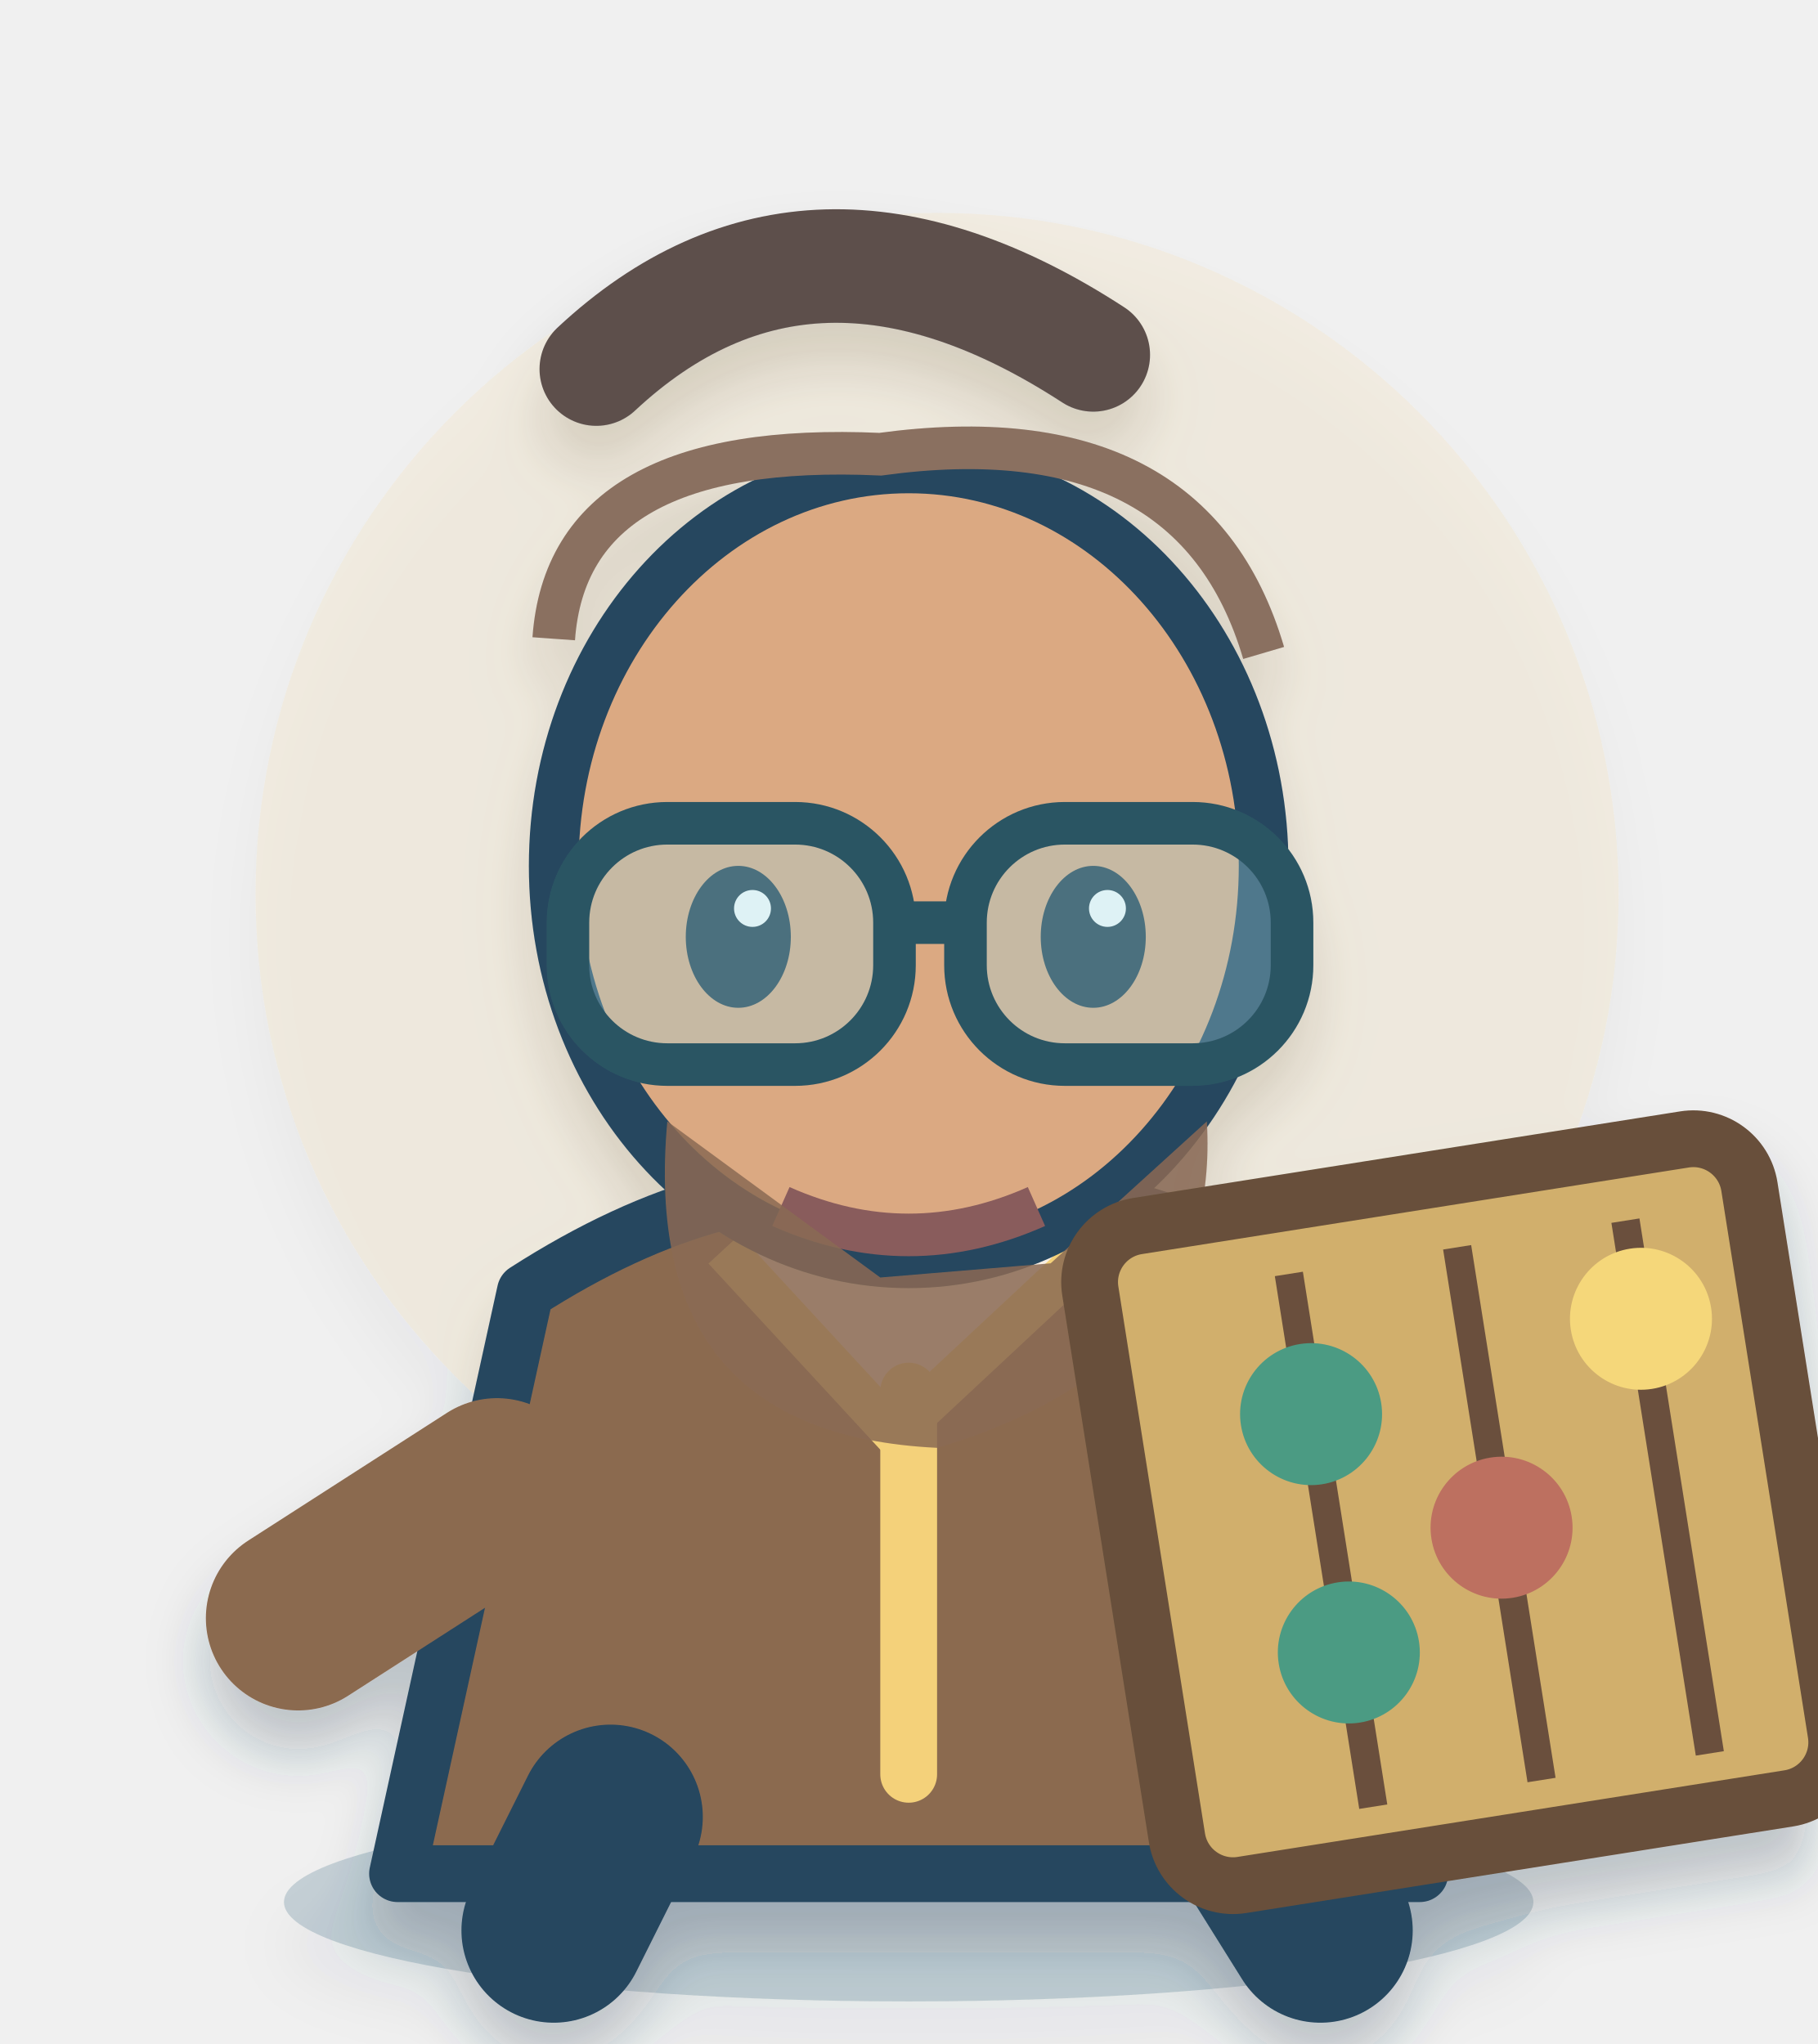
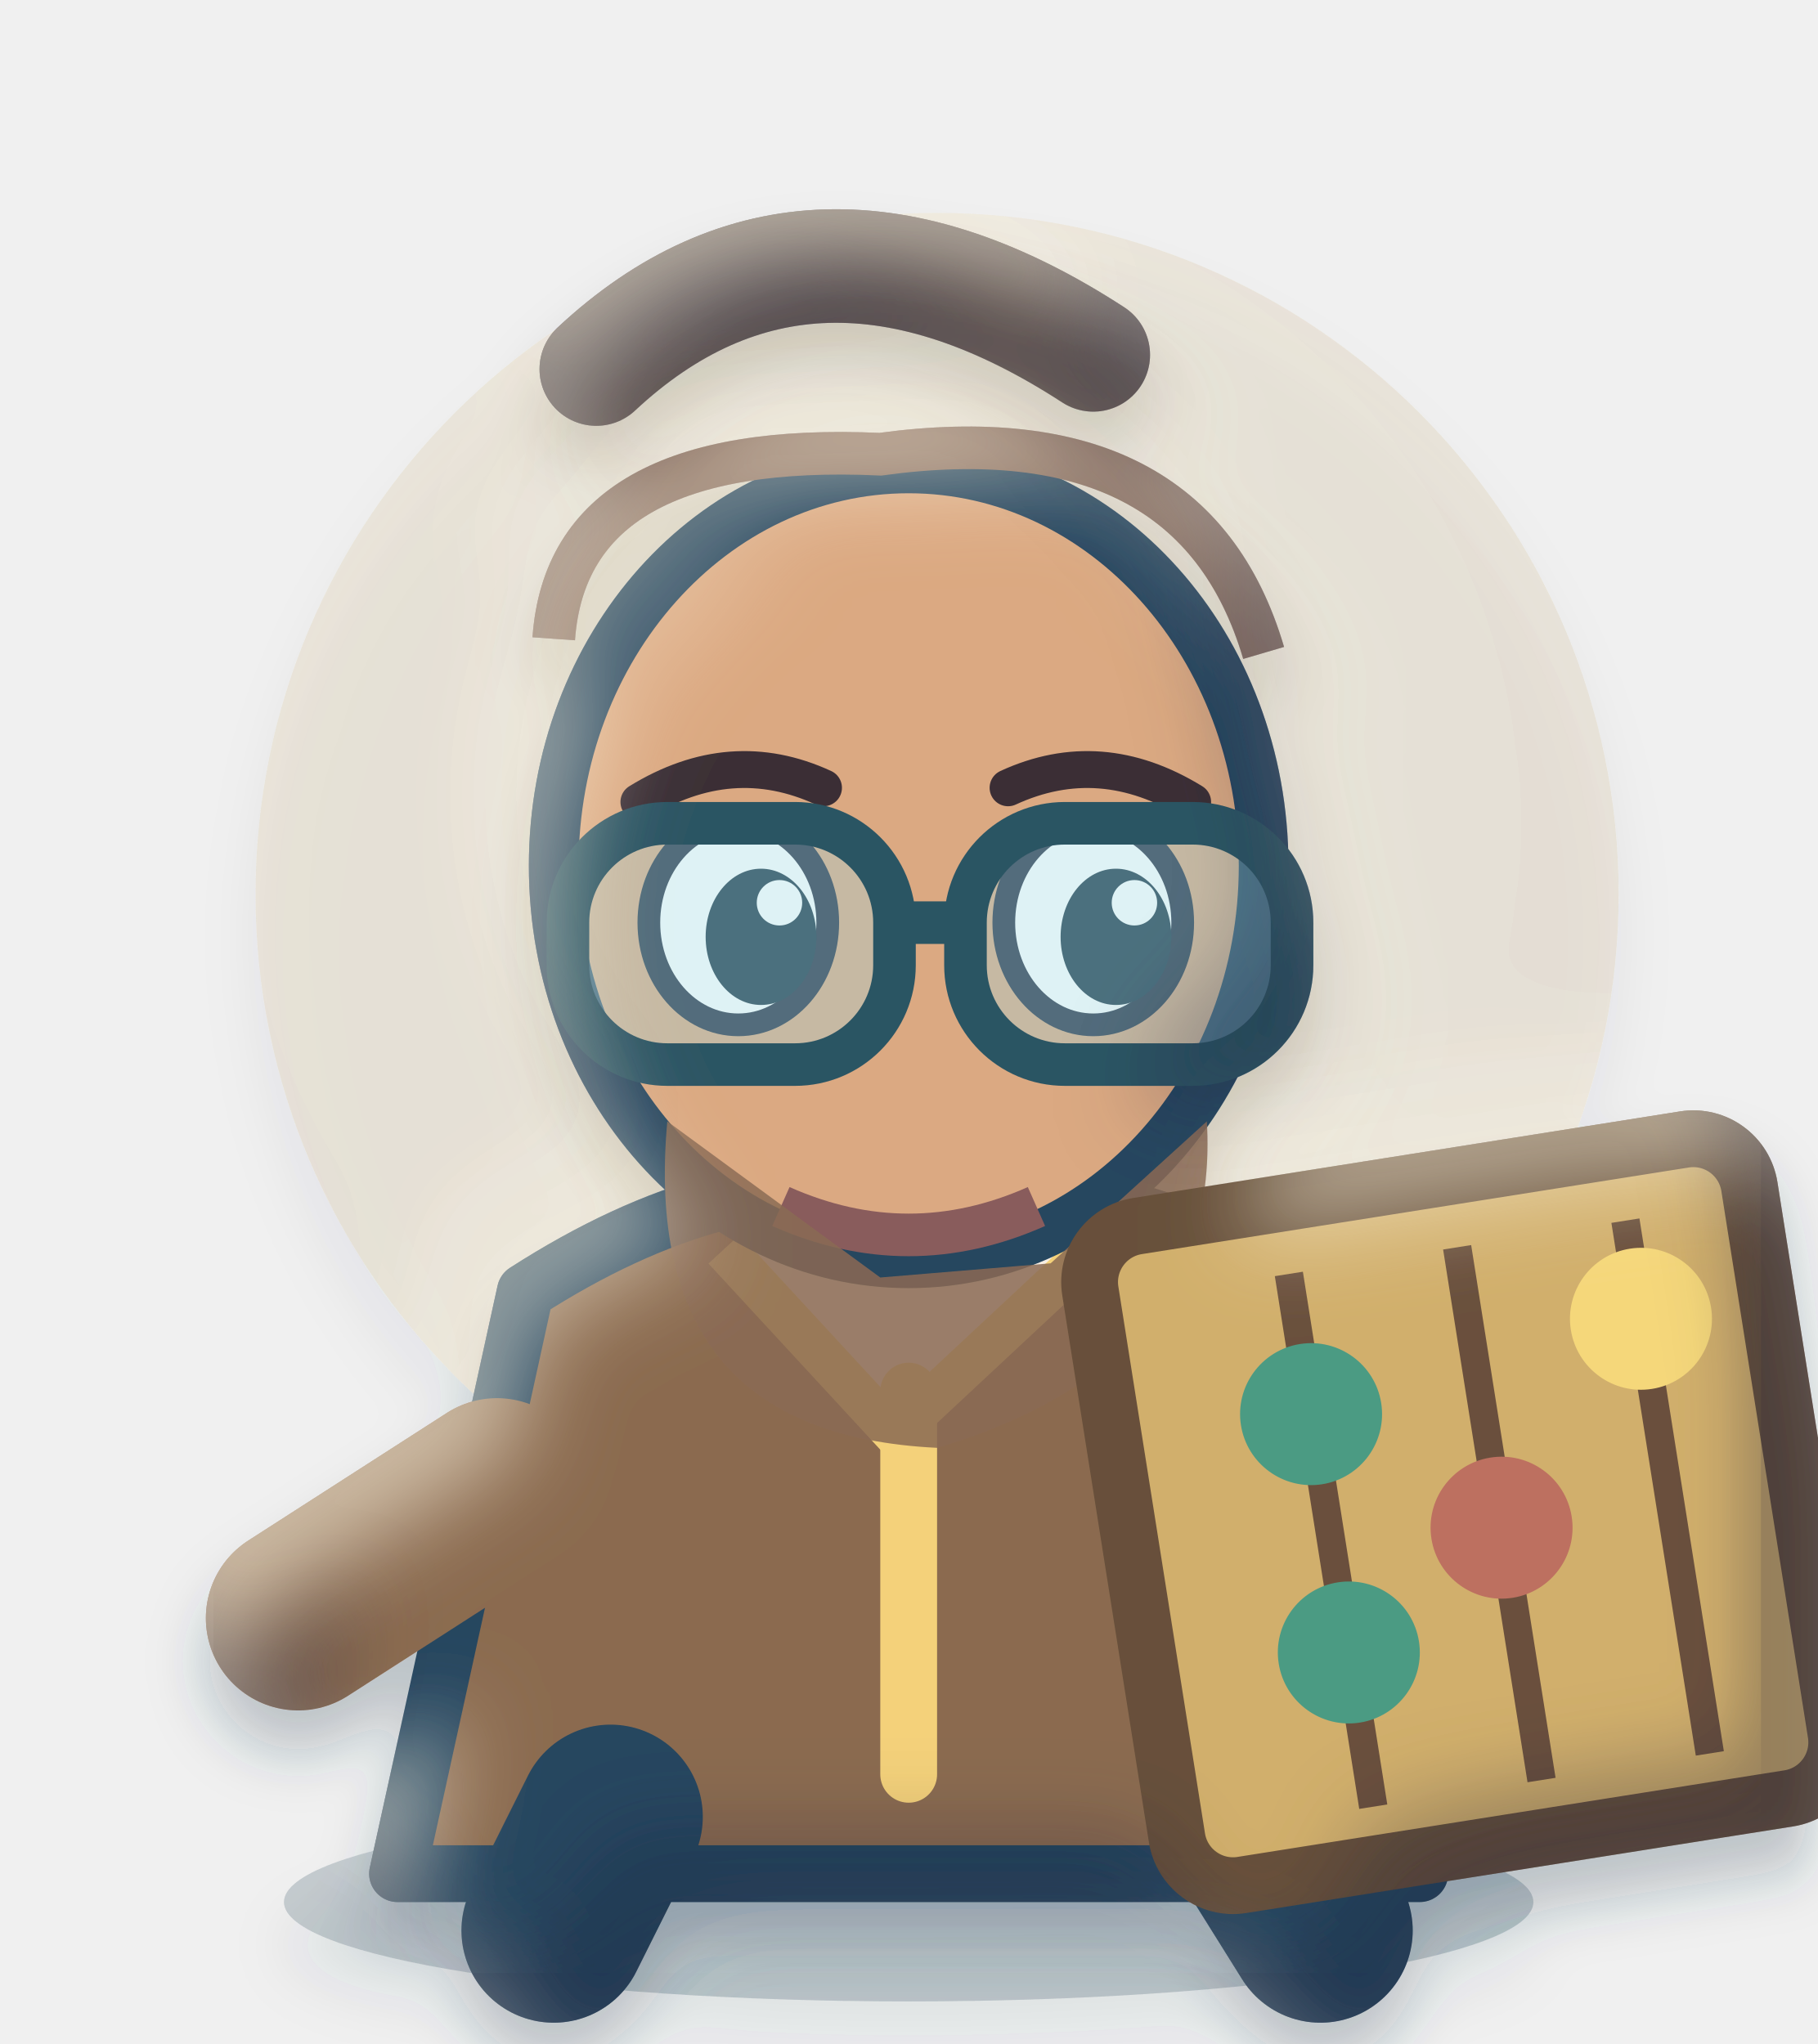
<svg xmlns="http://www.w3.org/2000/svg" viewBox="0 0 128 144" role="img" aria-labelledby="title-trustee">
  <defs>
    <filter id="shadow" x="-25%" y="-25%" width="150%" height="150%">
      <feDropShadow dx="0" dy="3" stdDeviation="2" flood-color="#163950" flood-opacity=".25" />
    </filter>
+     <filter id="vol" x="-5%" y="-5%" width="110%" height="110%" color-interpolation-filters="sRGB">
+       <feGaussianBlur in="SourceAlpha" stdDeviation="3" result="b" />
+       <feOffset in="b" dx="3" dy="4" result="lo" />
+       <feComposite in="SourceAlpha" in2="lo" operator="out" result="rim" />
+       <feFlood flood-color="#fff8e4" flood-opacity=".55" />
+       <feComposite in2="rim" operator="in" result="light" />
+       <feOffset in="b" dx="-4" dy="-5" result="so" />
+       <feComposite in="SourceAlpha" in2="so" operator="out" result="edge" />
+       <feFlood flood-color="#1c1d3a" flood-opacity=".32" />
+       <feComposite in2="edge" operator="in" result="shade" />
+       <feMerge>
+         <feMergeNode in="SourceGraphic" />
+         <feMergeNode in="light" />
+         <feMergeNode in="shade" />
+       </feMerge>
+     </filter>
  </defs>
  <g filter="url(#shadow)">
-     <ellipse cx="64" cy="134" rx="44" ry="7" fill="#0d3e58" opacity=".18" />
-     <circle cx="66" cy="63" r="48" fill="#f4d17a" opacity=".13" />
-     <path d="M28 132L37 91Q51 82 63 84Q77 82 93 91L100 132Z" fill="#8b6b50" stroke="#26465f" stroke-width="4" stroke-linejoin="round" />
-     <path d="M35 105L21 114M96 104L110 91" stroke="#8b6b50" stroke-width="13" stroke-linecap="round" />
-     <path d="M43 128L39 136M88 128L93 136" stroke="#26465f" stroke-width="13" stroke-linecap="round" />
-     <path d="M51 88L63 101 78 87" fill="#f7eee3" stroke="#f4d17a" stroke-width="3" />
-     <path d="M64 98V125" stroke="#f4d17a" stroke-width="4" stroke-linecap="round" />
-     <ellipse cx="64" cy="61" rx="25" ry="28" fill="#dba982" stroke="#26465f" stroke-width="3.5" />
-     <path d="M39 45Q40 31 62 32Q84 29 89 46" fill="none" stroke="#8a6f60" stroke-width="3" />
-     <ellipse cx="52" cy="66" rx="3.7" ry="5" fill="#223a4a" />
-     <ellipse cx="77" cy="66" rx="3.7" ry="5" fill="#223a4a" />
-     <circle cx="53" cy="64" r="1.3" fill="#fff" />
-     <circle cx="78" cy="64" r="1.3" fill="#fff" />
-     <path d="M55 85Q64 89 73 85" fill="none" stroke="#895b5c" stroke-width="3" />
-     <rect x="40" y="58" width="23" height="17" rx="7" fill="#a0d9e2" fill-opacity=".34" stroke="#2c5564" stroke-width="3" />
-     <rect x="68" y="58" width="23" height="17" rx="7" fill="#a0d9e2" fill-opacity=".34" stroke="#2c5564" stroke-width="3" />
-     <path d="M63 65H68" stroke="#2c5564" stroke-width="3" />
-     <path d="M47 79Q45 101 66 102Q86 96 85 79L74 89 62 90Z" fill="#8a6a54" opacity=".85" />
-     <path d="M42 26Q57 12 77 25" fill="none" stroke="#5d504c" stroke-width="8" stroke-linecap="round" />
-     <g transform="translate(103 103) rotate(-9)">
-       <rect x="-24" y="-20" width="47" height="47" rx="4" fill="#d1af6c" stroke="#67503a" stroke-width="4" />
-       <path d="M-10-15V23M2-15V23M14-15V23" stroke="#6a503d" stroke-width="2" />
-       <circle cx="-10" cy="-5" r="5" fill="#4c9b83" />
-       <circle cx="-10" cy="12" r="5" fill="#4c9b83" />
-       <circle cx="2" cy="5" r="5" fill="#bd6f60" />
-       <circle cx="14" cy="-8" r="5" fill="#f5d77a" />
+     <g filter="url(#vol)">
+       <ellipse cx="64" cy="134" rx="44" ry="7" fill="#0d3e58" opacity=".18" />
+       <circle cx="66" cy="63" r="48" fill="#f4d17a" opacity=".13" />
+       <path d="M28 132L37 91Q51 82 63 84Q77 82 93 91L100 132Z" fill="#8b6b50" stroke="#26465f" stroke-width="4" stroke-linejoin="round" />
+       <path d="M35 105L21 114M96 104L110 91" stroke="#8b6b50" stroke-width="13" stroke-linecap="round" />
+       <path d="M43 128L39 136M88 128L93 136" stroke="#26465f" stroke-width="13" stroke-linecap="round" />
+       <path d="M51 88L63 101 78 87" fill="#f7eee3" stroke="#f4d17a" stroke-width="3" />
+       <path d="M64 98V125" stroke="#f4d17a" stroke-width="4" stroke-linecap="round" />
+       <ellipse cx="64" cy="61" rx="25" ry="28" fill="#dba982" stroke="#26465f" stroke-width="3.5" />
+       <path d="M39 45Q40 31 62 32Q84 29 89 46" fill="none" stroke="#8a6f60" stroke-width="3" />
+       <ellipse cx="52" cy="65" rx="6.3" ry="7.2" fill="#fff" stroke="#2a3346" stroke-width="1.6" />
+       <ellipse cx="53.6" cy="66" rx="3.9" ry="4.8" fill="#223a4a" />
+       <circle cx="54.9" cy="63.6" r="1.6" fill="#fff" />
+       <ellipse cx="77" cy="65" rx="6.3" ry="7.2" fill="#fff" stroke="#2a3346" stroke-width="1.6" />
+       <ellipse cx="78.6" cy="66" rx="3.9" ry="4.8" fill="#223a4a" />
+       <circle cx="79.9" cy="63.6" r="1.6" fill="#fff" />
+       <path d="M45 56.5Q51.5 52.5 58 55.5M71 55.5Q77.5 52.5 84 56.5" fill="none" stroke="#3b2f36" stroke-width="2.6" stroke-linecap="round" />
+       <path d="M55 85Q64 89 73 85" fill="none" stroke="#895b5c" stroke-width="3" />
+       <rect x="40" y="58" width="23" height="17" rx="7" fill="#a0d9e2" fill-opacity=".34" stroke="#2c5564" stroke-width="3" />
+       <rect x="68" y="58" width="23" height="17" rx="7" fill="#a0d9e2" fill-opacity=".34" stroke="#2c5564" stroke-width="3" />
+       <path d="M63 65H68" stroke="#2c5564" stroke-width="3" />
+       <path d="M47 79Q45 101 66 102Q86 96 85 79L74 89 62 90Z" fill="#8a6a54" opacity=".85" />
+       <path d="M42 26Q57 12 77 25" fill="none" stroke="#5d504c" stroke-width="8" stroke-linecap="round" />
+       <g transform="translate(103 103) rotate(-9)">
+         <rect x="-24" y="-20" width="47" height="47" rx="4" fill="#d1af6c" stroke="#67503a" stroke-width="4" />
+         <path d="M-10-15V23M2-15V23M14-15V23" stroke="#6a503d" stroke-width="2" />
+         <circle cx="-10" cy="-5" r="5" fill="#4c9b83" />
+         <circle cx="-10" cy="12" r="5" fill="#4c9b83" />
+         <circle cx="2" cy="5" r="5" fill="#bd6f60" />
+         <circle cx="14" cy="-8" r="5" fill="#f5d77a" />
+       </g>
    </g>
  </g>
</svg>
